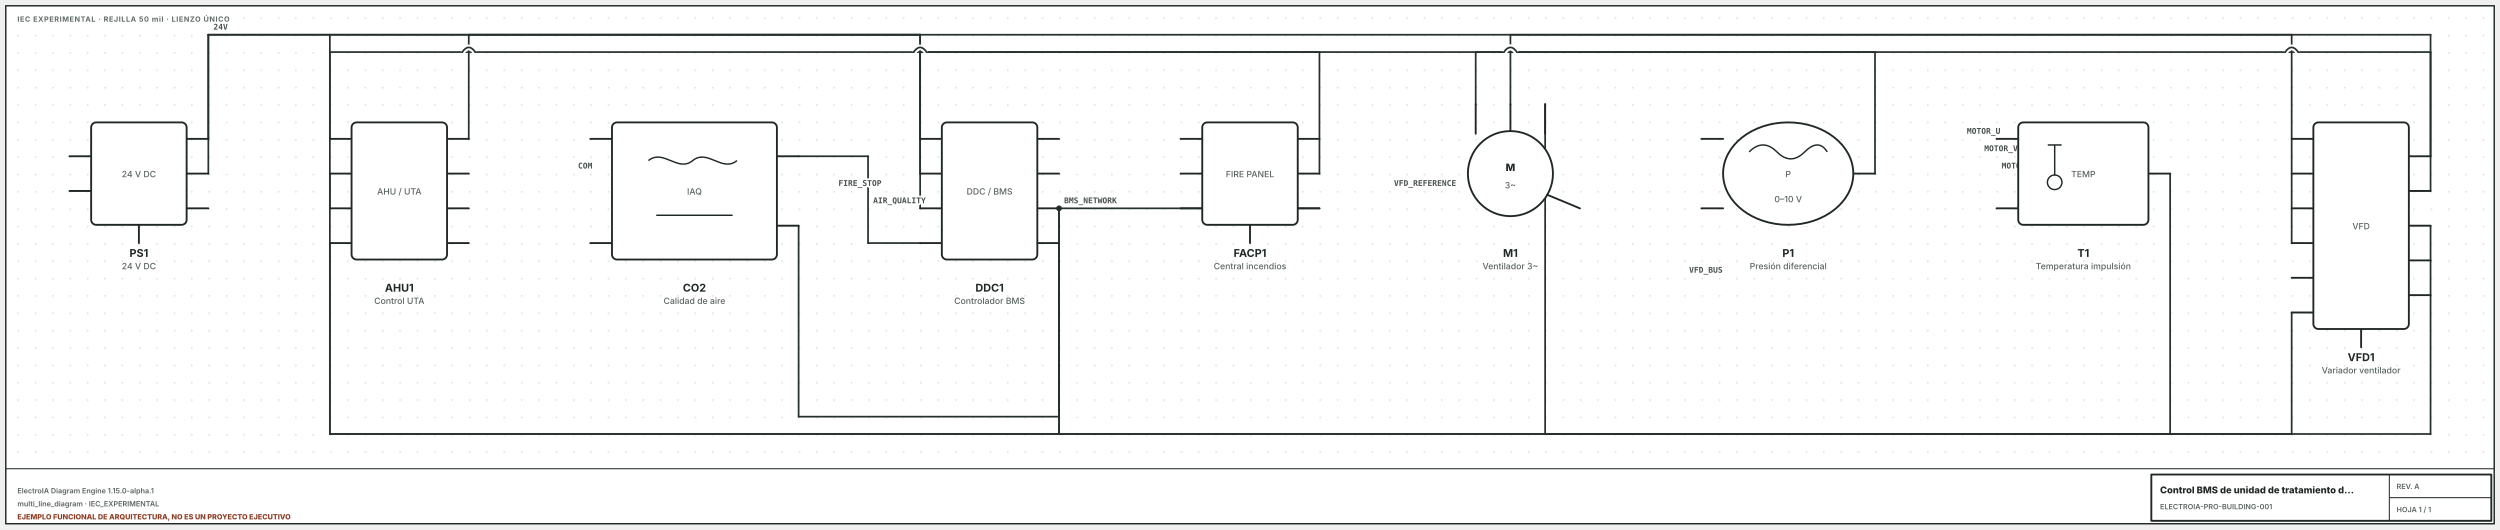
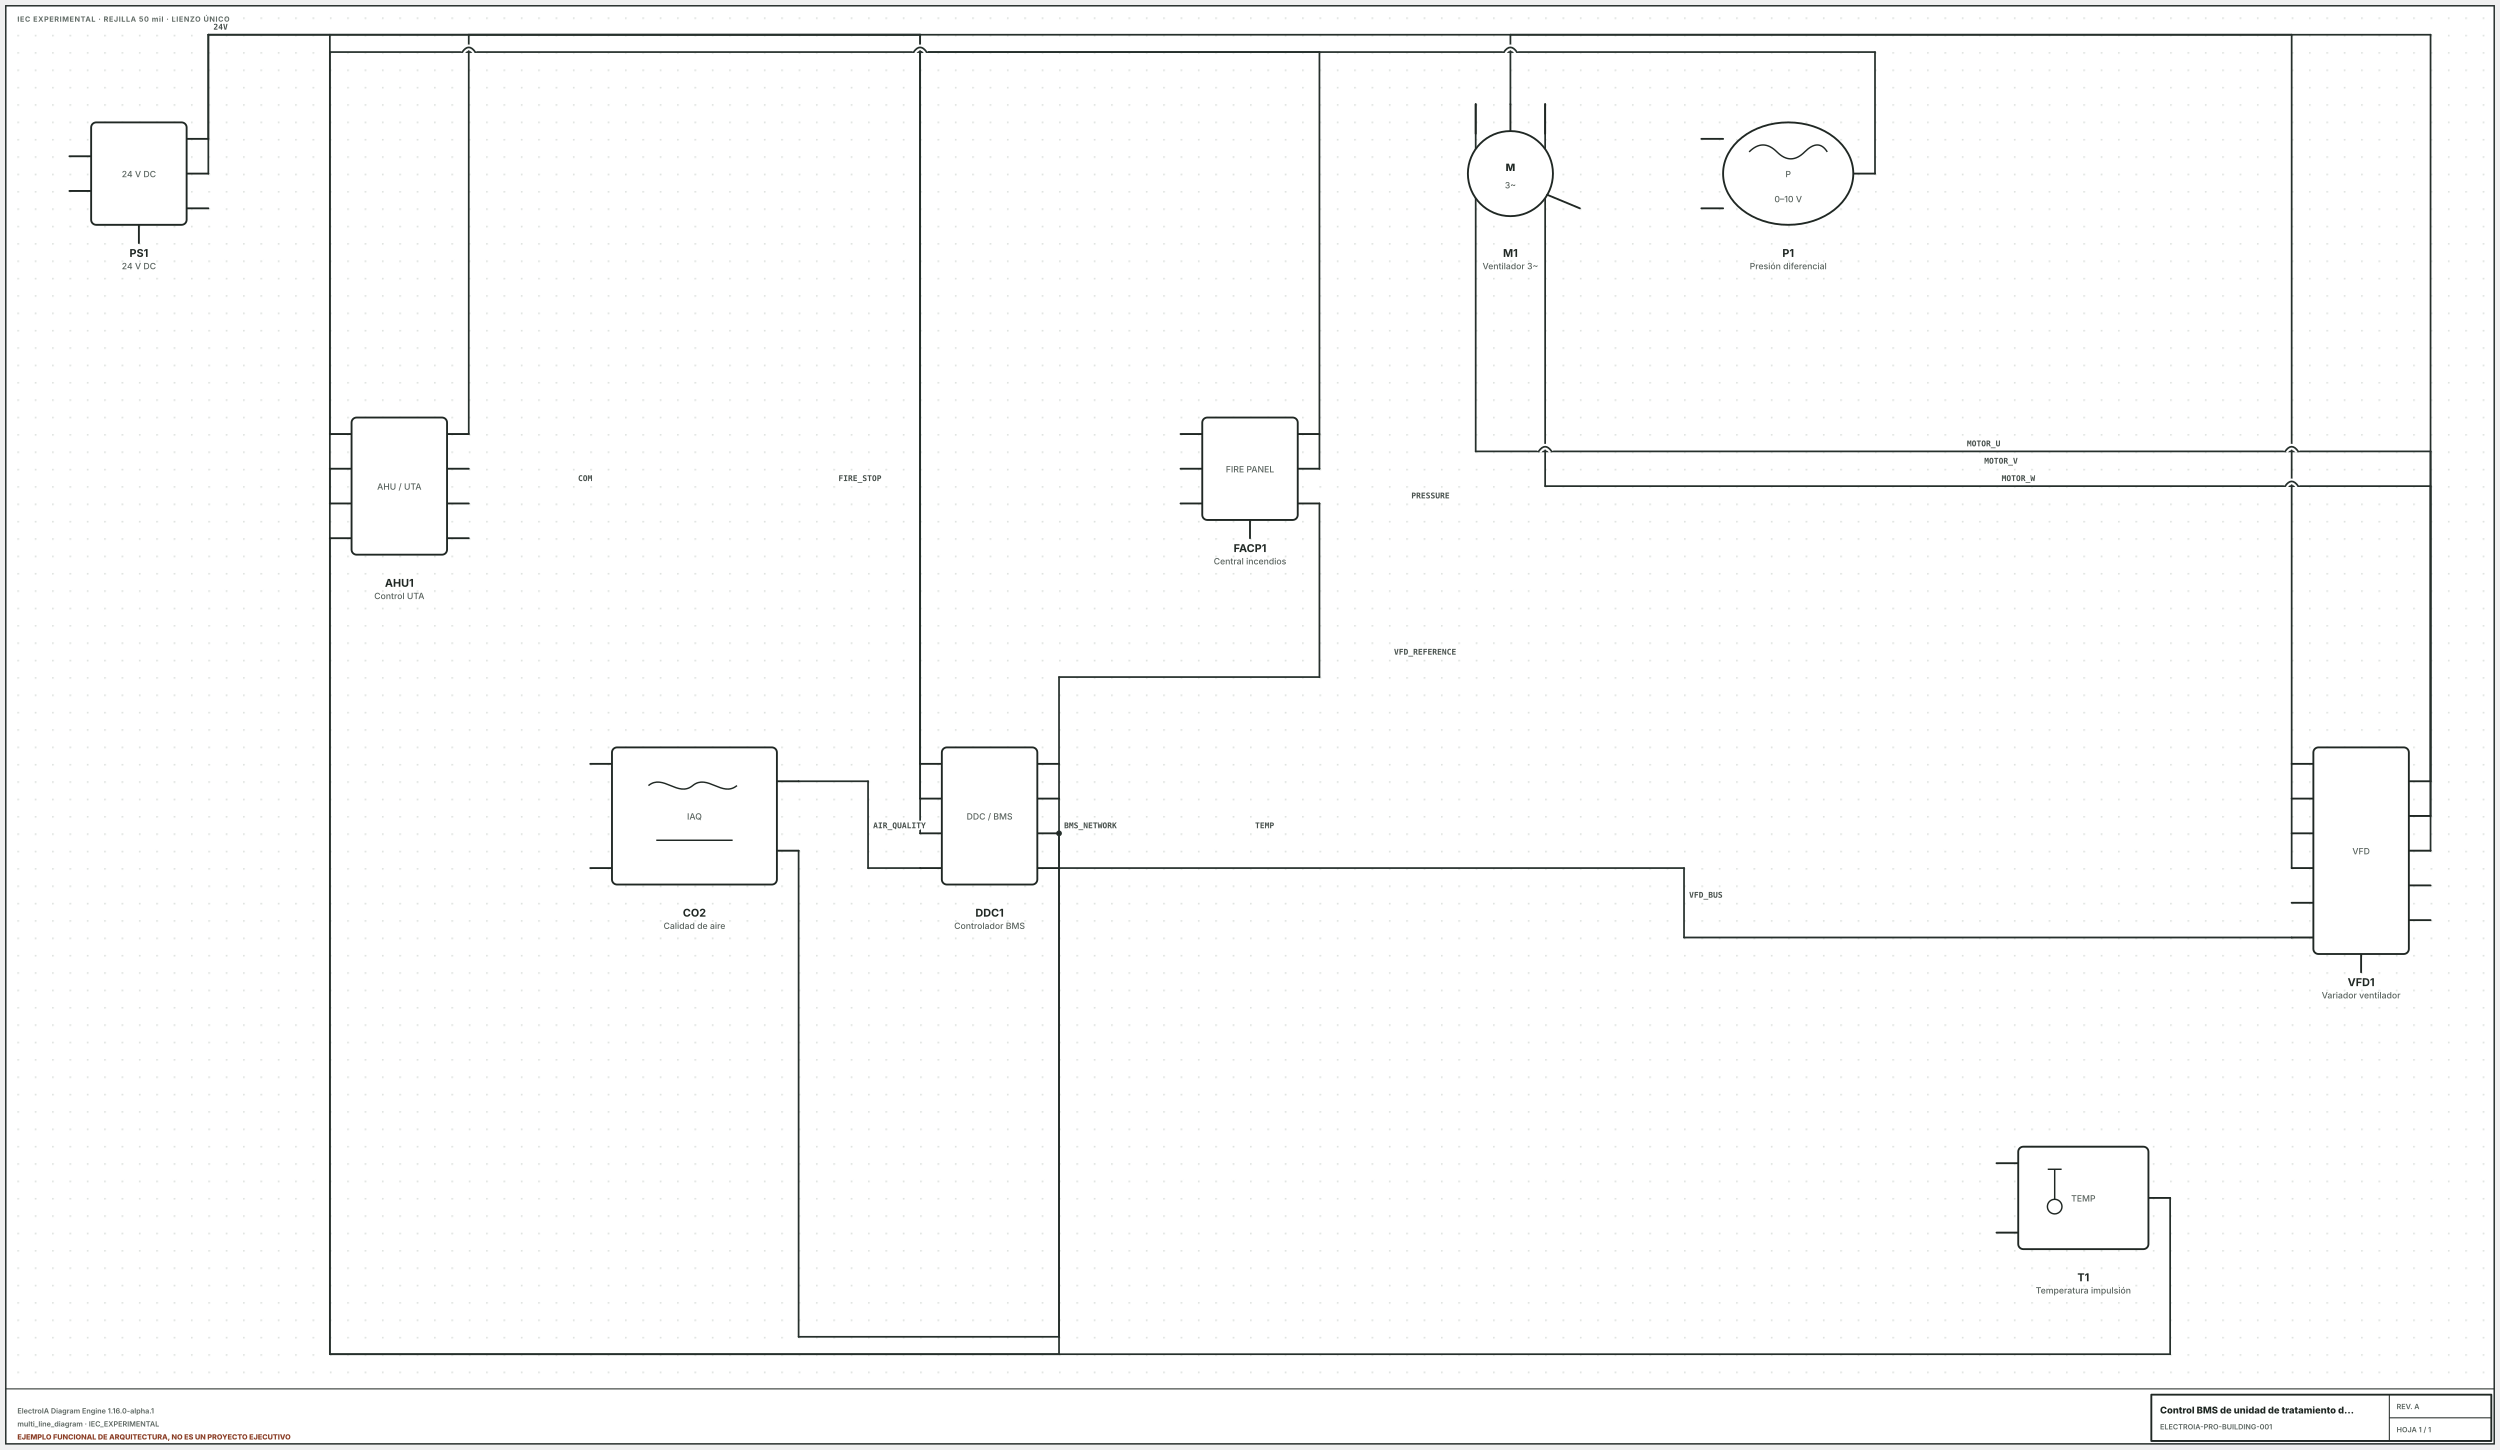
- <svg xmlns="http://www.w3.org/2000/svg" class="electrical-diagram electroia-core-diagram" viewBox="0 0 3456 732" role="img" data-engine-version="1.15.0-alpha.1" data-contract-version="1.0" data-document-kind="multi_line_diagram" data-standard-profile="IEC_EXPERIMENTAL" data-grid-pitch-mil="50" data-pages="1" aria-label="Control BMS de unidad de tratamiento de aire">
+ <svg xmlns="http://www.w3.org/2000/svg" class="electrical-diagram electroia-core-diagram" viewBox="0 0 3456 2004" role="img" data-engine-version="1.16.0-alpha.1" data-contract-version="1.0" data-document-kind="multi_line_diagram" data-standard-profile="IEC_EXPERIMENTAL" data-grid-pitch-mil="50" data-pages="1" aria-label="Control BMS de unidad de tratamiento de aire">
  <style>
-         .sheet{fill:#fff;stroke:#222a27;stroke-width:2}.wire{fill:none;stroke:#26302c;stroke-width:2.4;stroke-linecap:round;stroke-linejoin:round}.electroia-core-diagram[data-document-kind="single_line_diagram"] .wire{stroke-width:3.2}.net-protective_earth{stroke-width:3}.junction{fill:#26302c}.bridge-gap{fill:none;stroke:#fff;stroke-width:8}.relationship{fill:none;stroke:#7d8782;stroke-width:2;stroke-dasharray:8 6}.symbol-line{fill:none;stroke:#202824;stroke-width:2.6;stroke-linecap:round;stroke-linejoin:round}.symbol-bus{fill:none;stroke:#202824;stroke-width:6;stroke-linecap:round}.symbol-fill{fill:#fff;stroke:#202824;stroke-width:2.6}.symbol-accent{fill:none;stroke:#202824;stroke-width:2}.symbol-linkage{fill:none;stroke:#68736d;stroke-width:1.8;stroke-dasharray:5 4}.component-ref{font:700 15px Inter,Arial,sans-serif;fill:#202824;text-anchor:middle}.component-value{font:500 12px Inter,Arial,sans-serif;fill:#58625d;text-anchor:middle}.net-label{font:700 11px ui-monospace,SFMono-Regular,Consolas,monospace;fill:#47504c;paint-order:stroke;stroke:#fff;stroke-width:5;stroke-linejoin:round}.polarity{font:800 14px Inter,Arial,sans-serif;fill:#202824;text-anchor:middle}.title-main{font:800 13px Inter,Arial,sans-serif;fill:#202824}.title-small{font:600 10px Inter,Arial,sans-serif;fill:#59635e}.title-rule{stroke:#202824;stroke-width:1.4}.standard-note{font:700 10px Inter,Arial,sans-serif;fill:#606a65;letter-spacing:.8px}.document-note{font:800 10px Inter,Arial,sans-serif;fill:#8a3d25}.family-code{font:800 15px Inter,Arial,sans-serif;fill:#202824;text-anchor:middle}.draft-badge{display:none;font:800 9px Inter,Arial,sans-serif;fill:#a64b2a;text-anchor:end}.review-auto_draft .symbol-fill{stroke:#a64b2a;stroke-dasharray:6 4}.review-auto_draft .draft-badge{display:block}
+         .sheet{fill:#fff;stroke:#222a27;stroke-width:2}.wire{fill:none;stroke:#26302c;stroke-width:2.4;stroke-linecap:round;stroke-linejoin:round}.electroia-core-diagram[data-document-kind="single_line_diagram"] .wire{stroke-width:3.2}.net-protective_earth{stroke-width:3}.junction{fill:#26302c}.bridge-gap{fill:none;stroke:#fff;stroke-width:8}.relationship{fill:none;stroke:#7d8782;stroke-width:2;stroke-dasharray:8 6}.symbol-line{fill:none;stroke:#202824;stroke-width:2.6;stroke-linecap:round;stroke-linejoin:round}.symbol-bus{fill:none;stroke:#202824;stroke-width:6;stroke-linecap:round}.symbol-fill{fill:#fff;stroke:#202824;stroke-width:2.6}.symbol-accent{fill:none;stroke:#202824;stroke-width:2}.symbol-linkage{fill:none;stroke:#68736d;stroke-width:1.8;stroke-dasharray:5 4}.component-ref{font:700 15px Inter,Arial,sans-serif;fill:#202824;text-anchor:middle}.component-value{font:500 12px Inter,Arial,sans-serif;fill:#58625d;text-anchor:middle}.component{cursor:default}.component.editable{cursor:pointer}.component.is-edit-selected .symbol-line,.component.is-edit-selected .symbol-fill,.component.is-edit-selected .symbol-bus{stroke:#008bff;stroke-width:4}.net-label{font:700 11px ui-monospace,SFMono-Regular,Consolas,monospace;fill:#47504c;paint-order:stroke;stroke:#fff;stroke-width:5;stroke-linejoin:round}.polarity{font:800 14px Inter,Arial,sans-serif;fill:#202824;text-anchor:middle}.title-main{font:800 13px Inter,Arial,sans-serif;fill:#202824}.title-small{font:600 10px Inter,Arial,sans-serif;fill:#59635e}.title-rule{stroke:#202824;stroke-width:1.4}.standard-note{font:700 10px Inter,Arial,sans-serif;fill:#606a65;letter-spacing:.8px}.document-note{font:800 10px Inter,Arial,sans-serif;fill:#8a3d25}.family-code{font:800 15px Inter,Arial,sans-serif;fill:#202824;text-anchor:middle}.draft-badge{display:none;font:800 9px Inter,Arial,sans-serif;fill:#a64b2a;text-anchor:end}.review-auto_draft .symbol-fill{stroke:#a64b2a;stroke-dasharray:6 4}.review-auto_draft .draft-badge{display:block}
      </style>
-   <rect class="sheet" x="8" y="8" width="3440" height="716" />
+   <rect class="sheet" x="8" y="8" width="3440" height="1988" />
  <defs>
    <pattern id="electro-grid" width="24" height="24" patternUnits="userSpaceOnUse">
      <circle cx="1.2" cy="1.2" r="1.2" fill="#d7dcd8" />
    </pattern>
  </defs>
-   <rect x="12" y="12" width="3432" height="636" fill="url(#electro-grid)" />
+   <rect x="12" y="12" width="3432" height="1908" fill="url(#electro-grid)" />
  <text class="standard-note" x="24" y="30">IEC EXPERIMENTAL · REJILLA 50 mil · LIENZO ÚNICO</text>
  <g class="relationships" />
  <g class="wires">
    <path class="wire net-power" data-net="24V" d="M288 48L1272 48" />
    <path class="wire net-power" data-net="24V" d="M288 192L288 48" />
-     <path class="wire net-power" data-net="24V" d="M1272 192L1272 48" />
-     <path class="wire net-power" data-net="24V" d="M456 192L456 48" />
+     <path class="wire net-power" data-net="24V" d="M1272 1056L1272 48" />
+     <path class="wire net-power" data-net="24V" d="M456 600L456 48" />
    <path class="wire net-ground" data-net="COM" d="M288 240L288 48" />
    <path class="wire net-ground" data-net="COM" d="M288 48L1272 48" />
-     <path class="wire net-ground" data-net="COM" d="M1272 48L1272 240" />
-     <path class="wire net-signal" data-net="TEMP" d="M3000 240L3000 600" />
-     <path class="wire net-signal" data-net="TEMP" d="M3000 600L456 600" />
-     <path class="wire net-signal" data-net="TEMP" d="M456 600L456 240" />
+     <path class="wire net-ground" data-net="COM" d="M1272 48L1272 1104" />
+     <path class="wire net-signal" data-net="TEMP" d="M3000 1656L3000 1872" />
+     <path class="wire net-signal" data-net="TEMP" d="M3000 1872L456 1872" />
+     <path class="wire net-signal" data-net="TEMP" d="M456 1872L456 648" />
    <path class="wire net-signal" data-net="PRESSURE" d="M2592 240L2592 72" />
    <path class="wire net-signal" data-net="PRESSURE" d="M2592 72L1272 72" />
-     <path class="wire net-signal" data-net="PRESSURE" d="M1272 72L1272 288" />
-     <path class="wire net-signal" data-net="AIR_QUALITY" d="M1104 216L1200 216" />
-     <path class="wire net-signal" data-net="AIR_QUALITY" d="M1200 216L1200 336" />
-     <path class="wire net-signal" data-net="AIR_QUALITY" d="M1200 336L1272 336" />
-     <path class="wire net-bus" data-net="BMS_NETWORK" d="M1464 288L1464 600" />
-     <path class="wire net-bus" data-net="BMS_NETWORK" d="M1464 600L456 600" />
-     <path class="wire net-bus" data-net="BMS_NETWORK" d="M456 600L456 336" />
-     <path class="wire net-bus" data-net="BMS_NETWORK" d="M1464 288L1824 288" />
-     <path class="wire net-bus" data-net="BMS_NETWORK" d="M1464 288L1464 576" />
-     <path class="wire net-bus" data-net="BMS_NETWORK" d="M1464 576L1104 576" />
-     <path class="wire net-bus" data-net="BMS_NETWORK" d="M1104 576L1104 312" />
-     <path class="wire net-signal" data-net="FIRE_STOP" d="M1824 240L1824 72" />
+     <path class="wire net-signal" data-net="PRESSURE" d="M1272 72L1272 1152" />
+     <path class="wire net-signal" data-net="AIR_QUALITY" d="M1104 1080L1200 1080" />
+     <path class="wire net-signal" data-net="AIR_QUALITY" d="M1200 1080L1200 1200" />
+     <path class="wire net-signal" data-net="AIR_QUALITY" d="M1200 1200L1272 1200" />
+     <path class="wire net-bus" data-net="BMS_NETWORK" d="M1464 1152L1464 1872" />
+     <path class="wire net-bus" data-net="BMS_NETWORK" d="M1464 1872L456 1872" />
+     <path class="wire net-bus" data-net="BMS_NETWORK" d="M456 1872L456 744" />
+     <path class="wire net-bus" data-net="BMS_NETWORK" d="M1464 1152L1464 936" />
+     <path class="wire net-bus" data-net="BMS_NETWORK" d="M1464 936L1824 936" />
+     <path class="wire net-bus" data-net="BMS_NETWORK" d="M1824 936L1824 696" />
+     <path class="wire net-bus" data-net="BMS_NETWORK" d="M1464 1152L1464 1848" />
+     <path class="wire net-bus" data-net="BMS_NETWORK" d="M1464 1848L1104 1848" />
+     <path class="wire net-bus" data-net="BMS_NETWORK" d="M1104 1848L1104 1176" />
+     <path class="wire net-signal" data-net="FIRE_STOP" d="M1824 648L1824 72" />
    <path class="wire net-signal" data-net="FIRE_STOP" d="M1824 72L456 72" />
-     <path class="wire net-signal" data-net="FIRE_STOP" d="M456 72L456 288" />
-     <path class="wire net-signal" data-net="VFD_REFERENCE" d="M648 192L648 48" />
+     <path class="wire net-signal" data-net="FIRE_STOP" d="M456 72L456 696" />
+     <path class="wire net-signal" data-net="VFD_REFERENCE" d="M648 600L648 48" />
    <path class="wire net-signal" data-net="VFD_REFERENCE" d="M648 48L3168 48" />
-     <path class="wire net-signal" data-net="VFD_REFERENCE" d="M3168 48L3168 336" />
-     <path class="wire net-bus" data-net="VFD_BUS" d="M1464 336L1464 600" />
-     <path class="wire net-bus" data-net="VFD_BUS" d="M1464 600L3168 600" />
-     <path class="wire net-bus" data-net="VFD_BUS" d="M3168 600L3168 432" />
-     <path class="wire net-power" data-net="MOTOR_U" d="M3360 216L3360 72" />
-     <path class="wire net-power" data-net="MOTOR_U" d="M3360 72L2040 72" />
-     <path class="wire net-power" data-net="MOTOR_U" d="M2040 72L2040 144" />
-     <path class="wire net-power" data-net="MOTOR_V" d="M3360 264L3360 48" />
+     <path class="wire net-signal" data-net="VFD_REFERENCE" d="M3168 48L3168 1200" />
+     <path class="wire net-bus" data-net="VFD_BUS" d="M1464 1200L2328 1200" />
+     <path class="wire net-bus" data-net="VFD_BUS" d="M2328 1200L2328 1296" />
+     <path class="wire net-bus" data-net="VFD_BUS" d="M2328 1296L3168 1296" />
+     <path class="wire net-power" data-net="MOTOR_U" d="M3360 1080L3360 624" />
+     <path class="wire net-power" data-net="MOTOR_U" d="M3360 624L2040 624" />
+     <path class="wire net-power" data-net="MOTOR_U" d="M2040 624L2040 144" />
+     <path class="wire net-power" data-net="MOTOR_V" d="M3360 1128L3360 48" />
    <path class="wire net-power" data-net="MOTOR_V" d="M3360 48L2088 48" />
    <path class="wire net-power" data-net="MOTOR_V" d="M2088 48L2088 144" />
-     <path class="wire net-power" data-net="MOTOR_W" d="M3360 312L3360 600" />
-     <path class="wire net-power" data-net="MOTOR_W" d="M3360 600L2136 600" />
-     <path class="wire net-power" data-net="MOTOR_W" d="M2136 600L2136 144" />
-     <circle class="junction" data-net="BMS_NETWORK" cx="1464" cy="288" r="4" />
+     <path class="wire net-power" data-net="MOTOR_W" d="M3360 1176L3360 672" />
+     <path class="wire net-power" data-net="MOTOR_W" d="M3360 672L2136 672" />
+     <path class="wire net-power" data-net="MOTOR_W" d="M2136 672L2136 144" />
+     <circle class="junction" data-net="BMS_NETWORK" cx="1464" cy="1152" r="4" />
    <path class="bridge-gap" d="M1263 72q9 -13 18 0" />
    <path class="wire bridge" data-net="FIRE_STOP" d="M1263 72q9 -13 18 0" />
    <path class="bridge-gap" d="M2079 72q9 -13 18 0" />
    <path class="wire bridge" data-net="PRESSURE" d="M2079 72q9 -13 18 0" />
    <path class="bridge-gap" d="M639 72q9 -13 18 0" />
    <path class="wire bridge" data-net="FIRE_STOP" d="M639 72q9 -13 18 0" />
-     <path class="bridge-gap" d="M3159 72q9 -13 18 0" />
-     <path class="wire bridge" data-net="MOTOR_U" d="M3159 72q9 -13 18 0" />
-     <path class="bridge-gap" d="M2079 72q9 -13 18 0" />
-     <path class="wire bridge" data-net="MOTOR_U" d="M2079 72q9 -13 18 0" />
+     <path class="bridge-gap" d="M3159 624q9 -13 18 0" />
+     <path class="wire bridge" data-net="MOTOR_U" d="M3159 624q9 -13 18 0" />
+     <path class="bridge-gap" d="M3159 672q9 -13 18 0" />
+     <path class="wire bridge" data-net="MOTOR_W" d="M3159 672q9 -13 18 0" />
+     <path class="bridge-gap" d="M2127 624q9 -13 18 0" />
+     <path class="wire bridge" data-net="MOTOR_U" d="M2127 624q9 -13 18 0" />
    <text class="net-label" data-net-label="24V" x="295" y="41">24V</text>
-     <text class="net-label" data-net-label="COM" x="799" y="233">COM</text>
-     <text class="net-label" data-net-label="TEMP" x="1735" y="233">TEMP</text>
-     <text class="net-label" data-net-label="PRESSURE" x="1951" y="257">PRESSURE</text>
-     <text class="net-label" data-net-label="AIR_QUALITY" x="1207" y="281">AIR_QUALITY</text>
-     <text class="net-label" data-net-label="BMS_NETWORK" x="1471" y="281">BMS_NETWORK</text>
-     <text class="net-label" data-net-label="FIRE_STOP" x="1159" y="257">FIRE_STOP</text>
-     <text class="net-label" data-net-label="VFD_REFERENCE" x="1927" y="257">VFD_REFERENCE</text>
-     <text class="net-label" data-net-label="VFD_BUS" x="2335" y="377">VFD_BUS</text>
-     <text class="net-label" data-net-label="MOTOR_U" x="2719" y="185">MOTOR_U</text>
-     <text class="net-label" data-net-label="MOTOR_V" x="2743" y="209">MOTOR_V</text>
-     <text class="net-label" data-net-label="MOTOR_W" x="2767" y="233">MOTOR_W</text>
+     <text class="net-label" data-net-label="COM" x="799" y="665">COM</text>
+     <text class="net-label" data-net-label="TEMP" x="1735" y="1145">TEMP</text>
+     <text class="net-label" data-net-label="PRESSURE" x="1951" y="689">PRESSURE</text>
+     <text class="net-label" data-net-label="AIR_QUALITY" x="1207" y="1145">AIR_QUALITY</text>
+     <text class="net-label" data-net-label="BMS_NETWORK" x="1471" y="1145">BMS_NETWORK</text>
+     <text class="net-label" data-net-label="FIRE_STOP" x="1159" y="665">FIRE_STOP</text>
+     <text class="net-label" data-net-label="VFD_REFERENCE" x="1927" y="905">VFD_REFERENCE</text>
+     <text class="net-label" data-net-label="VFD_BUS" x="2335" y="1241">VFD_BUS</text>
+     <text class="net-label" data-net-label="MOTOR_U" x="2719" y="617">MOTOR_U</text>
+     <text class="net-label" data-net-label="MOTOR_V" x="2743" y="641">MOTOR_V</text>
+     <text class="net-label" data-net-label="MOTOR_W" x="2767" y="665">MOTOR_W</text>
  </g>
  <g class="symbols">
    <g class="component review-engine_reviewed" data-ref="PS1" data-symbol-id="SYM-0469" data-review-status="engine_reviewed">
      <g transform="translate(192 240) rotate(0) scale(1 1)">
        <path class="symbol-line" d="M-96 -24L-66 -24" />
        <path class="symbol-line" d="M-96 24L-66 24" />
        <path class="symbol-line" d="M66 -48L96 -48" />
        <path class="symbol-line" d="M66 0L96 0" />
        <path class="symbol-line" d="M66 48L96 48" />
        <path class="symbol-line" d="M0 70.8L0 96" />
        <rect class="symbol-fill" x="-66" y="-70.8" width="132" height="141.6" rx="7" />
        <text class="component-value" x="0" y="5">24 V DC</text>
      </g>
      <text class="component-value" x="192" y="372.2">24 V DC</text>
      <text class="component-ref" x="192" y="355.2">PS1</text>
    </g>
    <g class="component review-engine_reviewed" data-ref="DDC1" data-symbol-id="SYM-0493" data-review-status="engine_reviewed">
-       <g transform="translate(1368 264) rotate(0) scale(1 1)">
+       <g transform="translate(1368 1128) rotate(0) scale(1 1)">
        <path class="symbol-line" d="M-96 -72L-66 -72" />
        <path class="symbol-line" d="M-96 -24L-66 -24" />
        <path class="symbol-line" d="M-96 24L-66 24" />
        <path class="symbol-line" d="M-96 72L-66 72" />
        <path class="symbol-line" d="M66 -72L96 -72" />
        <path class="symbol-line" d="M66 -24L96 -24" />
        <path class="symbol-line" d="M66 24L96 24" />
        <path class="symbol-line" d="M66 72L96 72" />
        <rect class="symbol-fill" x="-66" y="-94.8" width="132" height="189.6" rx="7" />
        <text class="component-value" x="0" y="5">DDC / BMS</text>
      </g>
-       <text class="component-value" x="1368" y="420.2">Controlador BMS</text>
-       <text class="component-ref" x="1368" y="403.2">DDC1</text>
+       <text class="component-value" x="1368" y="1284.2">Controlador BMS</text>
+       <text class="component-ref" x="1368" y="1267.2">DDC1</text>
    </g>
    <g class="component review-engine_reviewed" data-ref="AHU1" data-symbol-id="SYM-0495" data-review-status="engine_reviewed">
-       <g transform="translate(552 264) rotate(0) scale(1 1)">
+       <g transform="translate(552 672) rotate(0) scale(1 1)">
        <path class="symbol-line" d="M-96 -72L-66 -72" />
        <path class="symbol-line" d="M-96 -24L-66 -24" />
        <path class="symbol-line" d="M-96 24L-66 24" />
        <path class="symbol-line" d="M-96 72L-66 72" />
        <path class="symbol-line" d="M66 -72L96 -72" />
        <path class="symbol-line" d="M66 -24L96 -24" />
        <path class="symbol-line" d="M66 24L96 24" />
        <path class="symbol-line" d="M66 72L96 72" />
        <rect class="symbol-fill" x="-66" y="-94.8" width="132" height="189.6" rx="7" />
        <text class="component-value" x="0" y="5">AHU / UTA</text>
      </g>
-       <text class="component-value" x="552" y="420.2">Control UTA</text>
-       <text class="component-ref" x="552" y="403.2">AHU1</text>
+       <text class="component-value" x="552" y="828.2">Control UTA</text>
+       <text class="component-ref" x="552" y="811.2">AHU1</text>
    </g>
    <g class="component review-engine_reviewed" data-ref="T1" data-symbol-id="SYM-0165" data-review-status="engine_reviewed">
-       <g transform="translate(2880 240) rotate(0) scale(1 1)">
+       <g transform="translate(2880 1656) rotate(0) scale(1 1)">
        <path class="symbol-line" d="M-120 -48L-90 -48" />
        <path class="symbol-line" d="M-120 48L-90 48" />
        <path class="symbol-line" d="M90 0L120 0" />
        <rect class="symbol-fill" x="-90" y="-70.8" width="180" height="141.6" rx="7" />
        <circle class="symbol-accent" cx="-39.6" cy="12" r="10.08" />
        <path class="symbol-accent" d="M-39.6 -39.6L-39.6 2.4" />
        <path class="symbol-accent" d="M-49.2 -39.6h19.2" />
        <text class="component-value" x="0" y="5">TEMP</text>
      </g>
-       <text class="component-value" x="2880" y="372.2">Temperatura impulsión</text>
-       <text class="component-ref" x="2880" y="355.2">T1</text>
+       <text class="component-value" x="2880" y="1788.2">Temperatura impulsión</text>
+       <text class="component-ref" x="2880" y="1771.2">T1</text>
    </g>
    <g class="component review-engine_reviewed" data-ref="P1" data-symbol-id="SYM-0166" data-review-status="engine_reviewed">
      <g transform="translate(2472 240) rotate(0) scale(1 1)">
        <path class="symbol-line" d="M-120 -48L-90 -48" />
        <path class="symbol-line" d="M-120 48L-90 48" />
        <path class="symbol-line" d="M90 0L120 0" />
        <ellipse class="symbol-fill" cx="0" cy="0" rx="90" ry="70.8" />
        <path class="symbol-accent" d="M-54 -30Q-34.8 -49.2 -15.6 -30T22.8 -30T54 -30" />
        <text class="component-value" x="0" y="39.6">0–10 V</text>
        <text class="component-value" x="0" y="5">P</text>
      </g>
      <text class="component-value" x="2472" y="372.2">Presión diferencial</text>
      <text class="component-ref" x="2472" y="355.2">P1</text>
    </g>
    <g class="component review-engine_reviewed" data-ref="CO2" data-symbol-id="SYM-0354" data-review-status="engine_reviewed">
-       <g transform="translate(960 264) rotate(0) scale(1 1)">
+       <g transform="translate(960 1128) rotate(0) scale(1 1)">
        <path class="symbol-line" d="M-144 -72L-114 -72" />
        <path class="symbol-line" d="M-144 72L-114 72" />
        <path class="symbol-line" d="M114 -48L144 -48" />
        <path class="symbol-line" d="M114 48L144 48" />
        <rect class="symbol-fill" x="-114" y="-94.8" width="228" height="189.6" rx="7" />
        <path class="symbol-accent" d="M-63.6 -42C-43.2 -58.8,-22.8 -25.2,-2.4 -42S38.4 -25.2,58.8 -42M-52.8 33.6H52.8" />
        <text class="component-value" x="0" y="5">IAQ</text>
      </g>
-       <text class="component-value" x="960" y="420.2">Calidad de aire</text>
-       <text class="component-ref" x="960" y="403.2">CO2</text>
+       <text class="component-value" x="960" y="1284.2">Calidad de aire</text>
+       <text class="component-ref" x="960" y="1267.2">CO2</text>
    </g>
    <g class="component review-engine_reviewed" data-ref="VFD1" data-symbol-id="SYM-0481" data-review-status="engine_reviewed">
-       <g transform="translate(3264 312) rotate(0) scale(1 1)">
+       <g transform="translate(3264 1176) rotate(0) scale(1 1)">
        <path class="symbol-line" d="M-96 -120L-66 -120" />
        <path class="symbol-line" d="M-96 -72L-66 -72" />
        <path class="symbol-line" d="M-96 -24L-66 -24" />
        <path class="symbol-line" d="M-96 24L-66 24" />
        <path class="symbol-line" d="M-96 72L-66 72" />
        <path class="symbol-line" d="M-96 120L-66 120" />
        <path class="symbol-line" d="M66 -96L96 -96" />
        <path class="symbol-line" d="M66 -48L96 -48" />
        <path class="symbol-line" d="M66 0L96 0" />
        <path class="symbol-line" d="M66 48L96 48" />
        <path class="symbol-line" d="M66 96L96 96" />
        <path class="symbol-line" d="M0 142.8L0 168" />
        <rect class="symbol-fill" x="-66" y="-142.8" width="132" height="285.6" rx="7" />
        <text class="component-value" x="0" y="5">VFD</text>
      </g>
-       <text class="component-value" x="3264" y="516.2">Variador ventilador</text>
-       <text class="component-ref" x="3264" y="499.2">VFD1</text>
+       <text class="component-value" x="3264" y="1380.2">Variador ventilador</text>
+       <text class="component-ref" x="3264" y="1363.2">VFD1</text>
    </g>
    <g class="component review-engine_reviewed" data-ref="M1" data-symbol-id="SYM-0151" data-review-status="engine_reviewed">
      <g transform="translate(2088 240) rotate(0) scale(1 1)">
        <path class="symbol-line" d="M-48 -96L-48 -55.2" />
        <path class="symbol-line" d="M0 -96L0 -58.8" />
        <path class="symbol-line" d="M48 -96L48 -55.2" />
        <circle class="symbol-fill" cx="0" cy="0" r="58.8" />
        <path class="symbol-line" d="M50.88 29.28L96 48" />
        <text class="polarity" x="0" y="-3.6">M</text>
        <text class="component-value" x="0" y="20.4">3~</text>
      </g>
      <text class="component-value" x="2088" y="372.2">Ventilador 3~</text>
      <text class="component-ref" x="2088" y="355.2">M1</text>
    </g>
    <g class="component review-engine_reviewed" data-ref="FACP1" data-symbol-id="SYM-0499" data-review-status="engine_reviewed">
-       <g transform="translate(1728 240) rotate(0) scale(1 1)">
+       <g transform="translate(1728 648) rotate(0) scale(1 1)">
        <path class="symbol-line" d="M-96 -48L-66 -48" />
        <path class="symbol-line" d="M-96 0L-66 0" />
        <path class="symbol-line" d="M-96 48L-66 48" />
        <path class="symbol-line" d="M66 -48L96 -48" />
        <path class="symbol-line" d="M66 0L96 0" />
        <path class="symbol-line" d="M66 48L96 48" />
        <path class="symbol-line" d="M0 70.8L0 96" />
        <rect class="symbol-fill" x="-66" y="-70.8" width="132" height="141.6" rx="7" />
        <text class="component-value" x="0" y="5">FIRE PANEL</text>
      </g>
-       <text class="component-value" x="1728" y="372.2">Central incendios</text>
-       <text class="component-ref" x="1728" y="355.2">FACP1</text>
+       <text class="component-value" x="1728" y="780.2">Central incendios</text>
+       <text class="component-ref" x="1728" y="763.2">FACP1</text>
    </g>
  </g>
-   <line class="title-rule" x1="8" y1="648" x2="3448" y2="648" />
+   <line class="title-rule" x1="8" y1="1920" x2="3448" y2="1920" />
  <g class="title-block">
-     <rect class="symbol-line" x="2974" y="656" width="470" height="64" />
-     <line class="title-rule" x1="3303" y1="656" x2="3303" y2="720" />
-     <line class="title-rule" x1="3303" y1="688" x2="3444" y2="688" />
-     <text class="title-main" x="2986" y="682">Control BMS de unidad de tratamiento d…</text>
-     <text class="title-small" x="2986" y="704">ELECTROIA-PRO-BUILDING-001</text>
-     <text class="title-small" x="3313" y="676">REV. A</text>
-     <text class="title-small" x="3313" y="708">HOJA 1 / 1</text>
+     <rect class="symbol-line" x="2974" y="1928" width="470" height="64" />
+     <line class="title-rule" x1="3303" y1="1928" x2="3303" y2="1992" />
+     <line class="title-rule" x1="3303" y1="1960" x2="3444" y2="1960" />
+     <text class="title-main" x="2986" y="1954">Control BMS de unidad de tratamiento d…</text>
+     <text class="title-small" x="2986" y="1976">ELECTROIA-PRO-BUILDING-001</text>
+     <text class="title-small" x="3313" y="1948">REV. A</text>
+     <text class="title-small" x="3313" y="1980">HOJA 1 / 1</text>
  </g>
-   <text class="title-small" x="24" y="682">ElectroIA Diagram Engine 1.15.0-alpha.1</text>
-   <text class="title-small" x="24" y="700">multi_line_diagram · IEC_EXPERIMENTAL</text>
-   <text class="document-note" x="24" y="718">EJEMPLO FUNCIONAL DE ARQUITECTURA, NO ES UN PROYECTO EJECUTIVO</text>
+   <text class="title-small" x="24" y="1954">ElectroIA Diagram Engine 1.16.0-alpha.1</text>
+   <text class="title-small" x="24" y="1972">multi_line_diagram · IEC_EXPERIMENTAL</text>
+   <text class="document-note" x="24" y="1990">EJEMPLO FUNCIONAL DE ARQUITECTURA, NO ES UN PROYECTO EJECUTIVO</text>
</svg>
